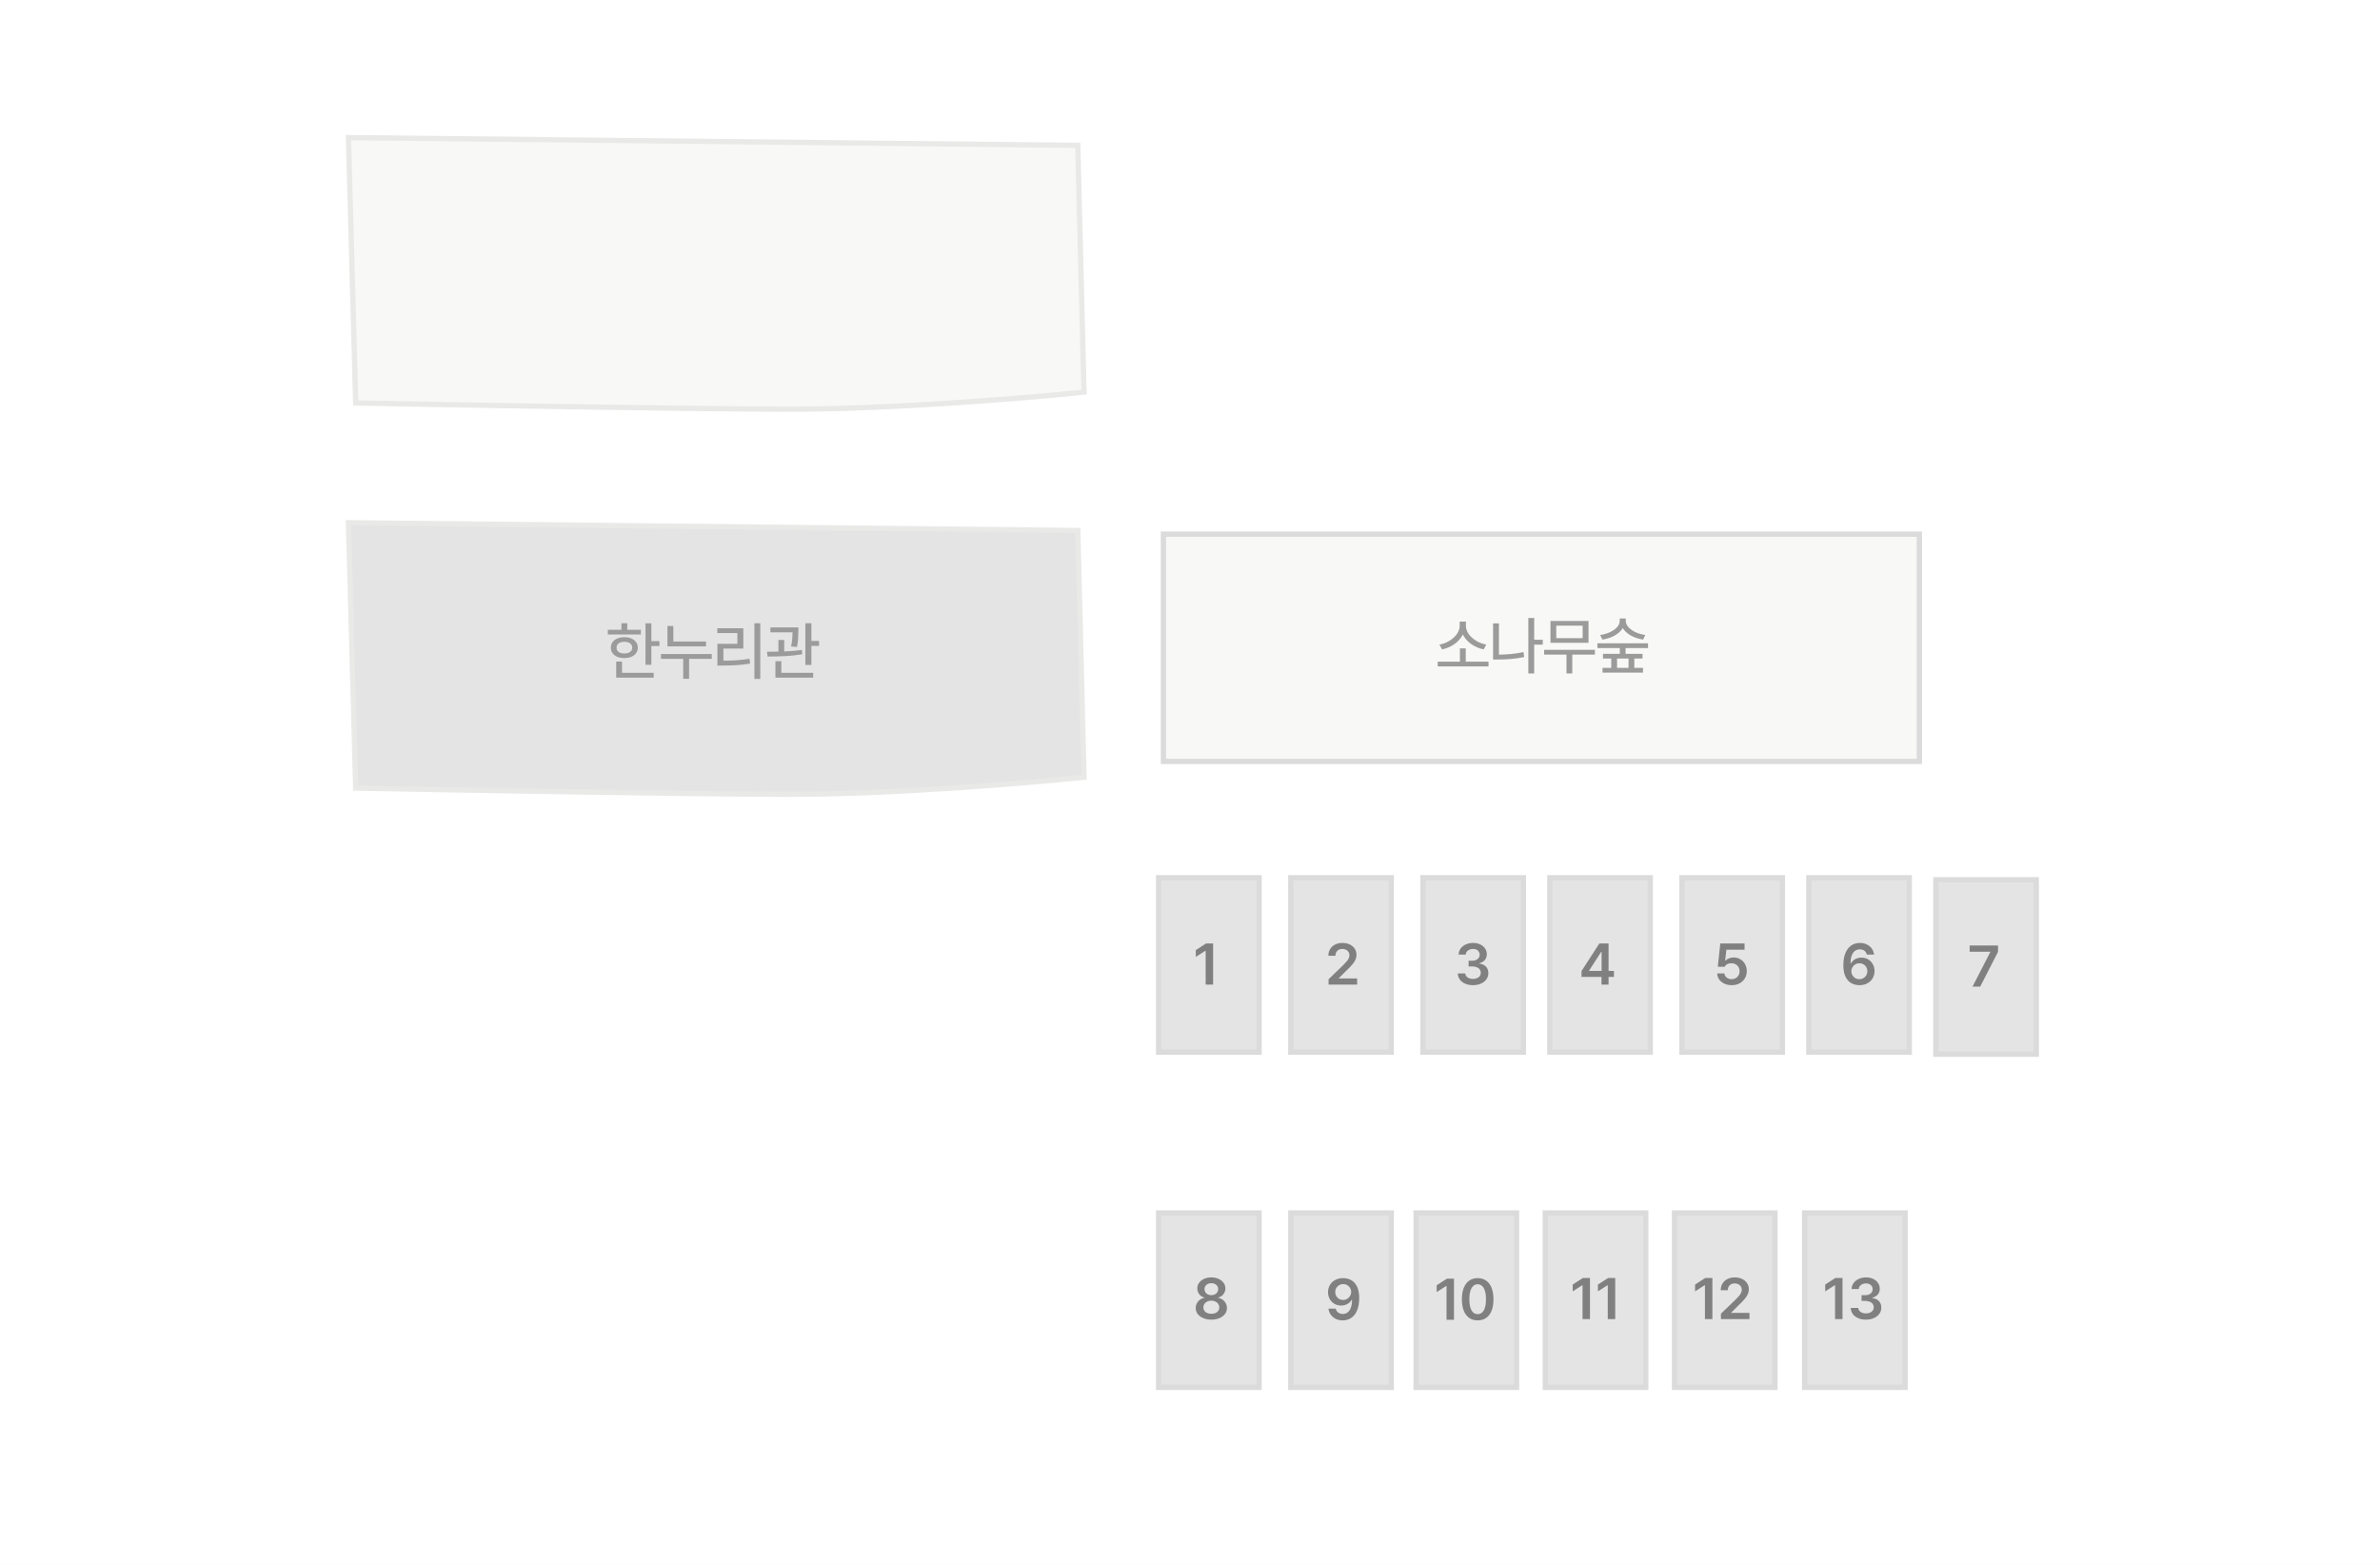
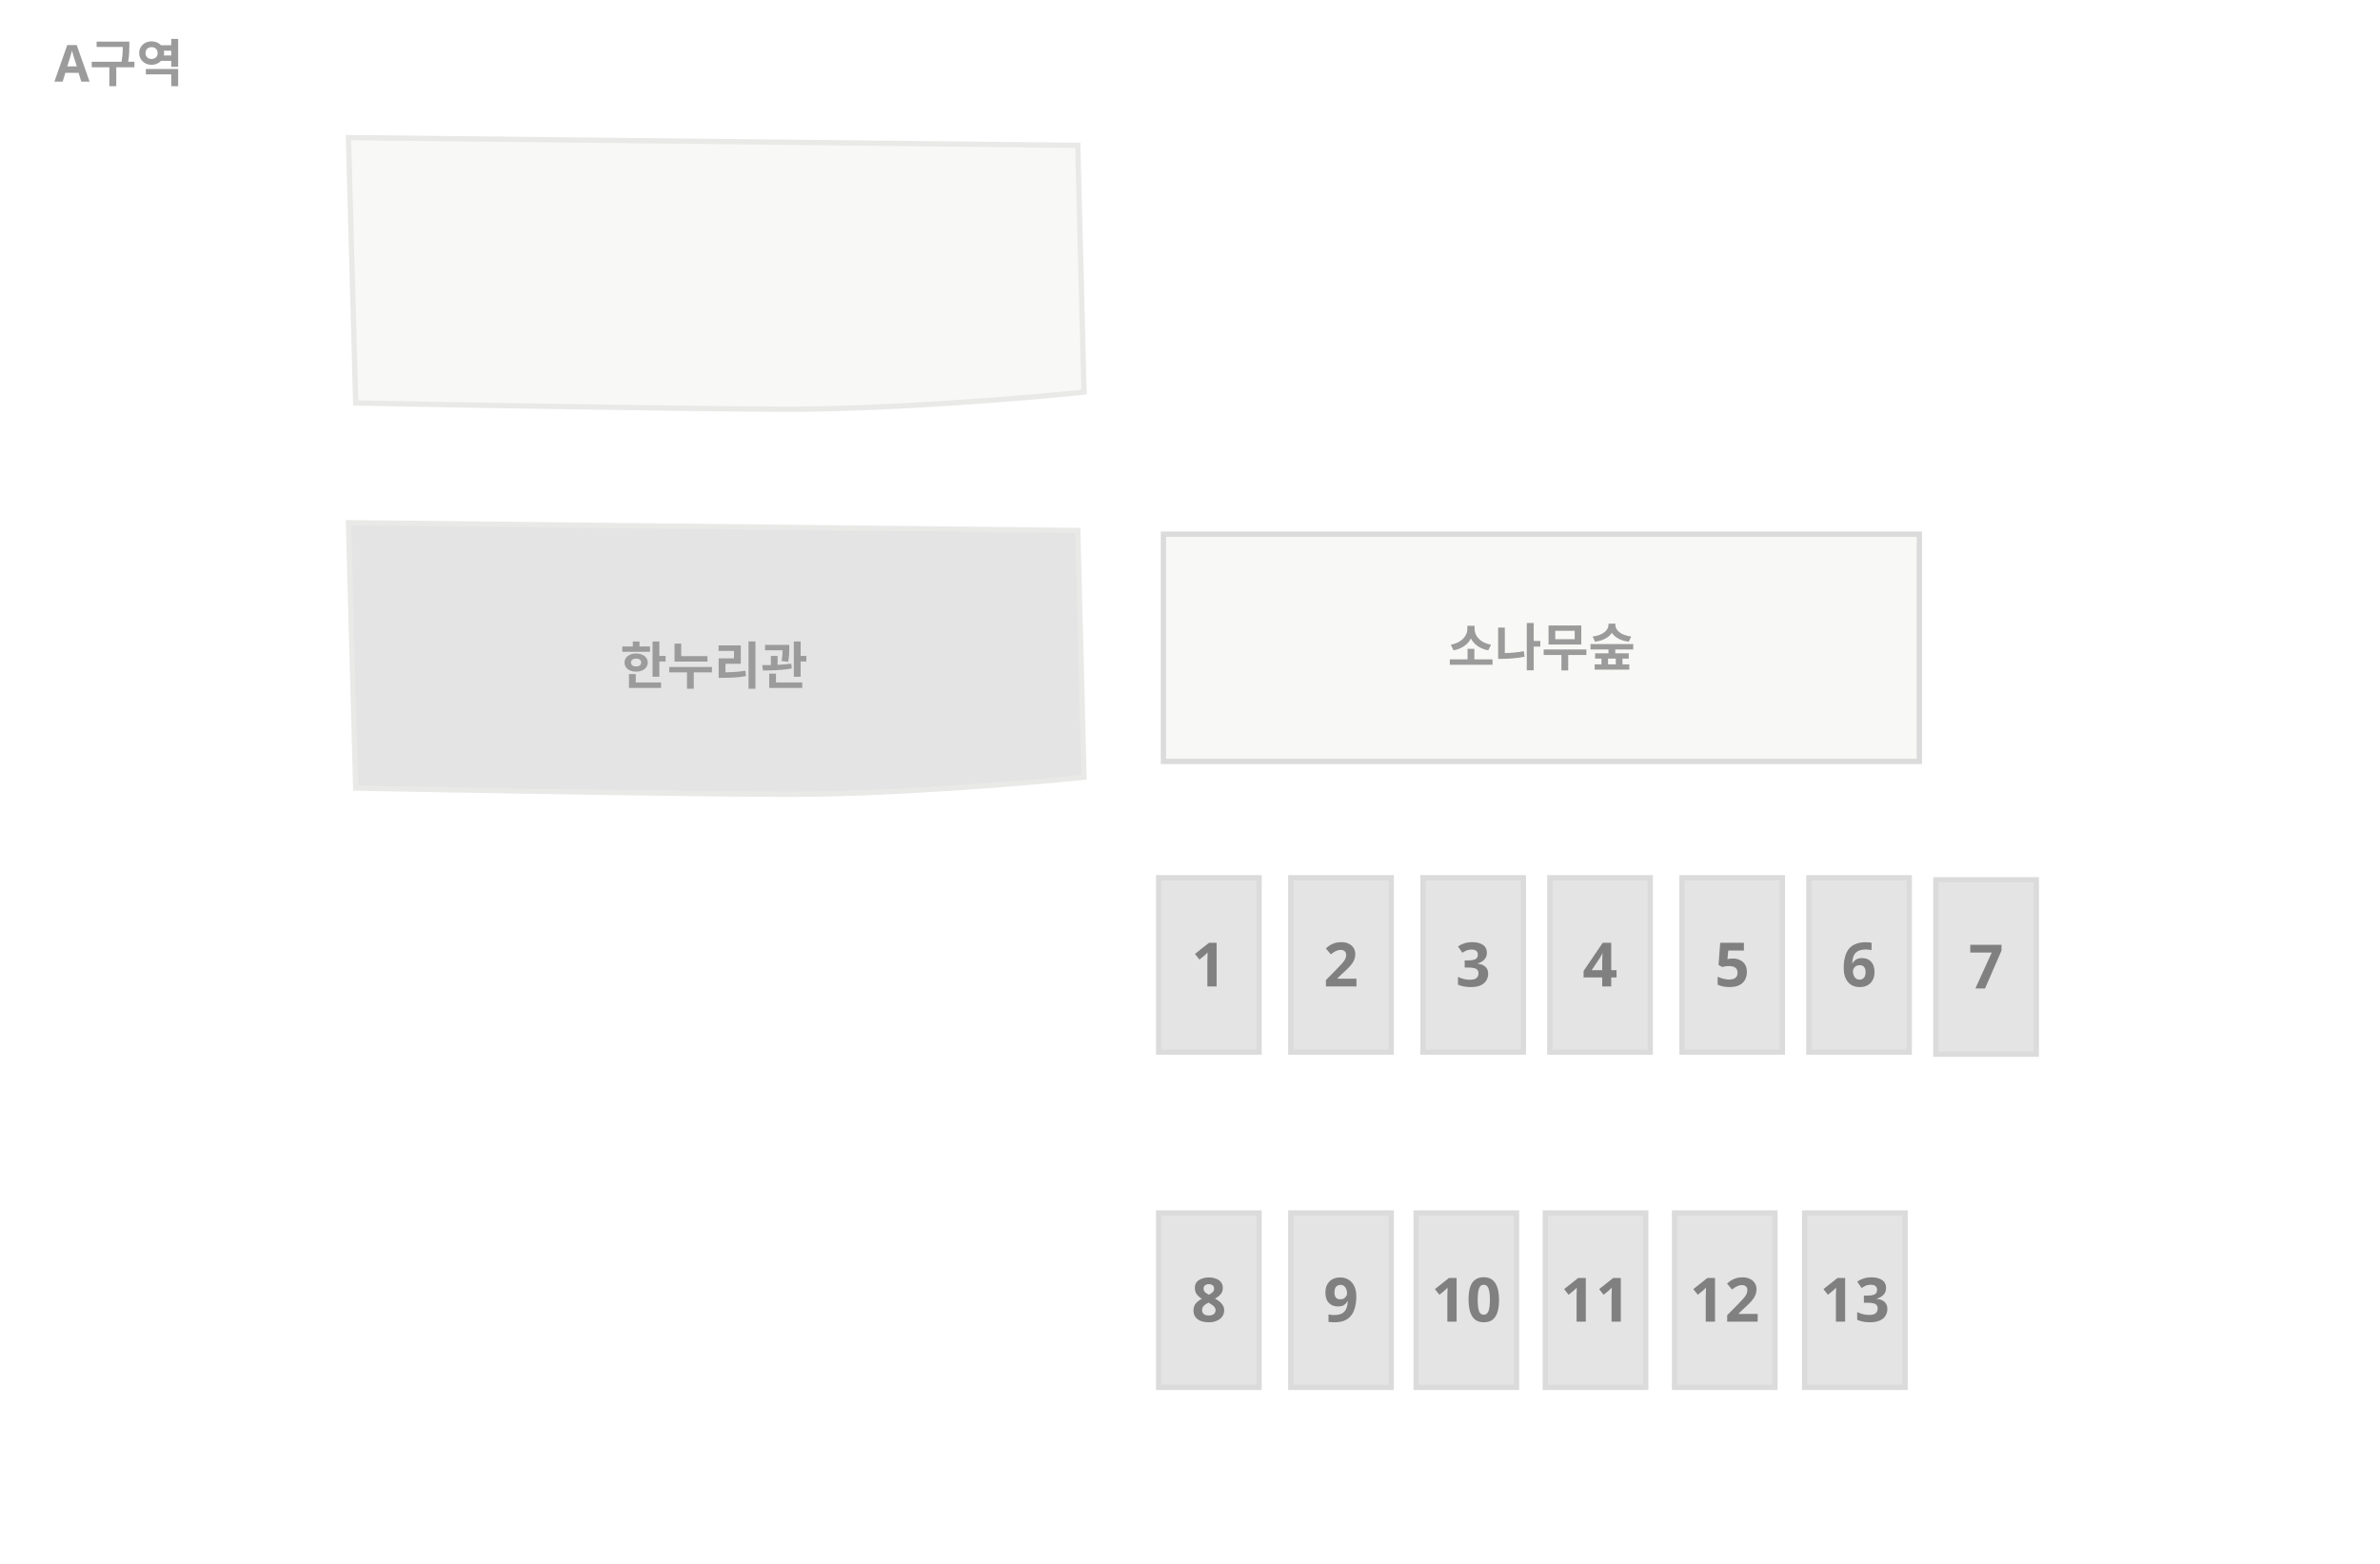
<svg xmlns="http://www.w3.org/2000/svg" width="350" height="230" viewBox="0 0 350 230" fill="none">
+   <defs>
+     <style>
+       .booth-fill { fill: #E4E4E4; stroke: #DBDBDB; stroke-width: 0.777; }
+       .booth-fill.is-active { fill: #0B89FF; stroke: #0B89FF; stroke-width: 1.1; }
+       .booth-label { fill: #808080; font-size: 9px; font-weight: 700; font-family: system-ui, sans-serif; pointer-events: none; }
+       g.is-active .booth-label { fill: #FFFFFF; }
+       .area-label { fill: #9B9B9B; font-size: 7.5px; font-weight: 600; font-family: system-ui, sans-serif; pointer-events: none; }
+     </style>
+   </defs>
  <rect width="350" height="230" fill="white" />
-   <mask id="mask0_917_5123" style="mask-type:alpha" maskUnits="userSpaceOnUse" x="0" y="0" width="350" height="230">
-     <rect width="350" height="230" fill="#D9D9D9" />
-   </mask>
-   <g mask="url(#mask0_917_5123)">
-     <rect x="171.092" y="78.56" width="111.168" height="33.428" fill="#F8F8F6" stroke="#DBDBDB" stroke-width="0.777" />
-     <path d="M51.243 76.876L52.31 115.905C66.769 116.185 99.573 116.759 115.124 116.82C130.675 116.881 151.13 115.168 159.414 114.304L158.499 78.019L51.243 76.876Z" fill="#E4E4E4" stroke="#E9E9E8" stroke-width="0.777" />
-     <path d="M51.243 20.236L52.31 59.266C66.769 59.546 99.573 60.12 115.124 60.181C130.675 60.242 151.13 58.529 159.414 57.665L158.499 21.38L51.243 20.236Z" fill="#F8F8F6" stroke="#E9E9E8" stroke-width="0.777" />
-     <path d="M95.788 97.779H94.927V91.671H95.788V97.779ZM96.977 95.015H95.524V94.299H96.977V95.015ZM94.244 93.316H89.384V92.623H94.244V93.316ZM91.816 93.712C92.205 93.712 92.548 93.776 92.846 93.903C93.146 94.031 93.379 94.211 93.543 94.445C93.71 94.679 93.795 94.949 93.798 95.256C93.795 95.56 93.71 95.827 93.543 96.058C93.379 96.288 93.146 96.468 92.846 96.595C92.548 96.72 92.205 96.782 91.816 96.782C91.425 96.782 91.078 96.72 90.778 96.595C90.477 96.468 90.243 96.288 90.076 96.058C89.912 95.827 89.83 95.56 89.83 95.256C89.83 94.949 89.912 94.679 90.076 94.445C90.243 94.211 90.477 94.031 90.778 93.903C91.078 93.776 91.425 93.712 91.816 93.712ZM91.816 94.386C91.586 94.386 91.382 94.421 91.206 94.491C91.033 94.558 90.899 94.658 90.805 94.791C90.711 94.922 90.664 95.077 90.664 95.256C90.664 95.432 90.711 95.584 90.805 95.712C90.899 95.839 91.033 95.938 91.206 96.008C91.382 96.077 91.586 96.111 91.816 96.108C92.044 96.111 92.246 96.077 92.422 96.008C92.601 95.938 92.738 95.839 92.832 95.712C92.929 95.584 92.979 95.432 92.983 95.256C92.979 95.077 92.929 94.922 92.832 94.791C92.738 94.658 92.601 94.558 92.422 94.491C92.246 94.421 92.044 94.386 91.816 94.386ZM92.249 92.974H91.388V91.667H92.249V92.974ZM96.135 99.665H90.618V98.95H96.135V99.665ZM91.475 99.246H90.618V97.301H91.475V99.246ZM103.827 95.056H98.156V94.35H103.827V95.056ZM104.674 96.9H97.204V96.185H104.674V96.9ZM101.336 99.825H100.47V96.582H101.336V99.825ZM99.017 94.7H98.156V92.067H99.017V94.7ZM111.807 99.847H110.946V91.662H111.807V99.847ZM106.195 97.165C106.945 97.171 107.634 97.152 108.263 97.11C108.891 97.067 109.546 96.992 110.226 96.882L110.313 97.593C109.629 97.705 108.966 97.783 108.322 97.825C107.681 97.865 106.972 97.884 106.195 97.884H105.498V97.165H106.195ZM109.311 95.384H106.382V97.438H105.498V94.691H108.436V93.106H105.484V92.4H109.311V95.384ZM116.898 93.001H113.295V92.282H116.898V93.001ZM115.327 96.167H114.471V94.117H115.327V96.167ZM117.409 92.796C117.405 93.206 117.392 93.59 117.368 93.949C117.343 94.307 117.289 94.706 117.204 95.147L116.343 95.078C116.431 94.635 116.487 94.248 116.511 93.917C116.539 93.586 116.555 93.221 116.561 92.824V92.742V92.282H117.409V92.742V92.796ZM119.322 97.793H118.438V91.662H119.322V97.793ZM120.447 94.996H118.948V94.268H120.447V94.996ZM119.586 99.665H114.033V98.95H119.586V99.665ZM114.903 99.178H114.033V97.247H114.903V99.178ZM112.794 95.853C113.769 95.853 114.682 95.836 115.532 95.803C116.385 95.766 117.184 95.695 117.928 95.588L117.973 96.222C117.214 96.355 116.412 96.445 115.568 96.49C114.727 96.533 113.83 96.556 112.876 96.559L112.794 95.853Z" fill="#9B9B9B" />
-     <path d="M218.898 98.013H211.428V97.312H218.898V98.013ZM215.55 97.526H214.694V95.358H215.55V97.526ZM215.422 92.023C215.422 92.591 215.269 93.118 214.962 93.604C214.656 94.09 214.246 94.5 213.732 94.834C213.219 95.165 212.662 95.389 212.061 95.508L211.683 94.793C212.202 94.705 212.691 94.522 213.149 94.246C213.608 93.97 213.974 93.637 214.247 93.249C214.524 92.857 214.662 92.448 214.662 92.023V91.417H215.422V92.023ZM215.573 92.023C215.573 92.448 215.711 92.857 215.987 93.249C216.267 93.637 216.636 93.97 217.094 94.246C217.556 94.522 218.048 94.705 218.57 94.793L218.192 95.508C217.588 95.389 217.029 95.165 216.516 94.834C216.002 94.503 215.592 94.094 215.286 93.608C214.979 93.123 214.827 92.594 214.83 92.023V91.417H215.573V92.023ZM226.882 94.806H225.392V94.087H226.882V94.806ZM225.616 99.043H224.755V90.885H225.616V99.043ZM220.432 96.742H219.571V91.682H220.432V96.742ZM220.241 96.278C220.878 96.278 221.51 96.25 222.136 96.196C222.761 96.138 223.397 96.041 224.044 95.904L224.149 96.633C223.493 96.767 222.845 96.861 222.204 96.915C221.566 96.97 220.912 96.997 220.241 96.997H219.571V96.278H220.241ZM234.547 96.278H227.077V95.572H234.547V96.278ZM231.218 99.047H230.366V96.009H231.218V99.047ZM233.604 94.538H228.011V91.322H233.604V94.538ZM228.863 93.859H232.743V92.019H228.863V93.859ZM241.547 96.852H235.735V96.159H241.547V96.852ZM241.616 98.924H235.667V98.223H241.616V98.924ZM237.803 98.851H236.947V96.428H237.803V98.851ZM240.34 98.851H239.493V96.428H240.34V98.851ZM239.056 96.323H238.204V94.966H239.056V96.323ZM242.358 95.312H234.915V94.615H242.358V95.312ZM238.942 91.313C238.942 91.777 238.793 92.202 238.496 92.588C238.201 92.971 237.803 93.291 237.302 93.549C236.801 93.804 236.248 93.974 235.644 94.059L235.321 93.385C235.84 93.318 236.32 93.182 236.76 92.975C237.203 92.769 237.553 92.521 237.808 92.233C238.066 91.941 238.195 91.635 238.195 91.313V90.966H238.942V91.313ZM239.083 91.313C239.083 91.629 239.212 91.932 239.47 92.224C239.728 92.515 240.076 92.766 240.513 92.975C240.954 93.182 241.434 93.318 241.953 93.385L241.639 94.059C241.031 93.974 240.477 93.803 239.976 93.545C239.475 93.284 239.076 92.962 238.778 92.579C238.483 92.193 238.336 91.771 238.336 91.313V90.966H239.083V91.313Z" fill="#9B9B9B" />
-     <rect x="170.389" y="129.091" width="14.771" height="25.654" fill="#E4E4E4" stroke="#DBDBDB" stroke-width="0.777" />
-     <path d="M178.398 144.808H177.304V139.823H177.27L175.855 140.729V139.731L177.354 138.762H178.398V144.808Z" fill="#808080" />
-     <rect x="189.822" y="129.091" width="14.771" height="25.654" fill="#E4E4E4" stroke="#DBDBDB" stroke-width="0.777" />
-     <path d="M195.376 144.019L197.51 141.965C197.741 141.731 197.92 141.539 198.048 141.388C198.176 141.238 198.274 141.091 198.341 140.946C198.41 140.798 198.445 140.642 198.445 140.478C198.445 140.297 198.399 140.137 198.307 139.998C198.215 139.859 198.09 139.752 197.931 139.676C197.776 139.599 197.599 139.56 197.401 139.56C197.198 139.56 197.02 139.601 196.867 139.685C196.714 139.766 196.594 139.882 196.508 140.036C196.424 140.186 196.382 140.363 196.382 140.566H195.351C195.348 140.19 195.435 139.86 195.61 139.576C195.785 139.29 196.03 139.068 196.345 138.912C196.659 138.756 197.017 138.679 197.418 138.679C197.821 138.679 198.179 138.754 198.491 138.904C198.806 139.054 199.049 139.262 199.222 139.526C199.397 139.791 199.485 140.091 199.485 140.428C199.482 140.662 199.436 140.887 199.347 141.104C199.261 141.322 199.108 141.562 198.888 141.827C198.671 142.091 198.364 142.41 197.969 142.783L196.892 143.852V143.898H199.577V144.808H195.38L195.376 144.019Z" fill="#808080" />
-     <rect x="209.256" y="129.091" width="14.771" height="25.654" fill="#E4E4E4" stroke="#DBDBDB" stroke-width="0.777" />
-     <path d="M216.619 144.892C216.193 144.892 215.812 144.819 215.475 144.674C215.141 144.53 214.877 144.327 214.682 144.065C214.49 143.8 214.39 143.501 214.381 143.167H215.479C215.488 143.329 215.543 143.471 215.646 143.593C215.749 143.713 215.884 143.806 216.051 143.873C216.218 143.94 216.406 143.973 216.615 143.973C216.838 143.973 217.037 143.935 217.212 143.86C217.388 143.785 217.524 143.679 217.621 143.543C217.719 143.407 217.766 143.251 217.763 143.075C217.763 142.892 217.715 142.729 217.617 142.587C217.52 142.445 217.375 142.335 217.183 142.257C216.994 142.176 216.77 142.136 216.511 142.136H215.972V141.297H216.511C216.722 141.297 216.912 141.26 217.079 141.188C217.246 141.113 217.374 141.008 217.463 140.875C217.555 140.741 217.6 140.588 217.6 140.416C217.6 140.248 217.56 140.101 217.479 139.973C217.401 139.842 217.289 139.74 217.141 139.668C216.996 139.596 216.827 139.56 216.632 139.56C216.44 139.562 216.263 139.597 216.101 139.664C215.94 139.731 215.809 139.827 215.709 139.952C215.609 140.077 215.556 140.223 215.55 140.39H214.502C214.511 140.056 214.609 139.76 214.799 139.501C214.991 139.239 215.247 139.038 215.567 138.896C215.887 138.751 216.243 138.679 216.636 138.679C217.037 138.679 217.389 138.754 217.692 138.904C217.999 139.052 218.235 139.253 218.402 139.509C218.569 139.763 218.651 140.044 218.649 140.353C218.651 140.576 218.607 140.777 218.515 140.958C218.426 141.139 218.296 141.29 218.127 141.409C217.957 141.529 217.762 141.612 217.542 141.66V141.706C217.823 141.745 218.064 141.828 218.264 141.956C218.468 142.082 218.621 142.246 218.724 142.449C218.827 142.649 218.878 142.876 218.878 143.13C218.878 143.464 218.781 143.764 218.586 144.031C218.394 144.299 218.125 144.509 217.78 144.662C217.438 144.815 217.051 144.892 216.619 144.892Z" fill="#808080" />
-     <rect x="227.916" y="129.091" width="14.771" height="25.654" fill="#E4E4E4" stroke="#DBDBDB" stroke-width="0.777" />
-     <path d="M232.58 142.816L235.194 138.762H235.912V139.998H235.465L233.695 142.741V142.791H237.344V143.681H232.58V142.816ZM235.515 143.422L235.528 143.029V138.762H236.555V144.808H235.515V143.422Z" fill="#808080" />
-     <rect x="247.35" y="129.091" width="14.771" height="25.654" fill="#E4E4E4" stroke="#DBDBDB" stroke-width="0.777" />
-     <path d="M254.661 144.892C254.263 144.892 253.904 144.818 253.584 144.67C253.264 144.52 253.01 144.315 252.824 144.057C252.64 143.795 252.543 143.498 252.531 143.167H253.588C253.599 143.329 253.653 143.473 253.751 143.601C253.851 143.729 253.98 143.831 254.139 143.906C254.298 143.979 254.472 144.013 254.661 144.011C254.884 144.011 255.083 143.96 255.258 143.86C255.433 143.76 255.571 143.622 255.671 143.447C255.772 143.272 255.822 143.073 255.822 142.85C255.822 142.624 255.77 142.423 255.667 142.244C255.567 142.063 255.426 141.923 255.245 141.823C255.065 141.72 254.859 141.668 254.628 141.668C254.388 141.665 254.185 141.707 254.018 141.793C253.851 141.877 253.72 142.008 253.625 142.186H252.619L252.982 138.762H256.552V139.672H253.88L253.696 141.28H253.746C253.869 141.143 254.035 141.033 254.243 140.95C254.452 140.864 254.679 140.819 254.924 140.816C255.291 140.816 255.624 140.903 255.922 141.075C256.223 141.245 256.456 141.483 256.623 141.789C256.793 142.095 256.878 142.439 256.878 142.821C256.878 143.219 256.783 143.575 256.594 143.89C256.405 144.204 256.142 144.45 255.805 144.629C255.471 144.804 255.09 144.892 254.661 144.892Z" fill="#808080" />
-     <rect x="266.008" y="129.091" width="14.771" height="25.654" fill="#E4E4E4" stroke="#DBDBDB" stroke-width="0.777" />
-     <rect x="284.686" y="129.389" width="14.771" height="25.654" fill="#E4E4E4" stroke="#DBDBDB" stroke-width="0.777" />
-     <path d="M273.44 144.892C273.012 144.889 272.62 144.793 272.267 144.604C271.913 144.411 271.627 144.098 271.407 143.664C271.187 143.227 271.078 142.658 271.081 141.956C271.081 141.271 271.18 140.683 271.378 140.19C271.578 139.697 271.859 139.323 272.221 139.067C272.583 138.808 273.01 138.679 273.503 138.679C273.881 138.679 274.222 138.752 274.526 138.9C274.832 139.045 275.077 139.248 275.261 139.509C275.447 139.771 275.563 140.065 275.607 140.39H274.534C274.495 140.232 274.43 140.095 274.338 139.981C274.246 139.864 274.129 139.775 273.987 139.714C273.845 139.653 273.684 139.622 273.503 139.622C273.211 139.622 272.963 139.704 272.76 139.869C272.556 140.03 272.402 140.265 272.296 140.574C272.19 140.88 272.137 141.246 272.137 141.672H272.196C272.296 141.497 272.426 141.347 272.584 141.221C272.743 141.093 272.921 140.997 273.119 140.933C273.316 140.869 273.525 140.837 273.745 140.837C274.104 140.837 274.43 140.922 274.722 141.092C275.014 141.262 275.244 141.497 275.411 141.798C275.581 142.095 275.666 142.432 275.666 142.808C275.666 143.206 275.572 143.564 275.386 143.881C275.202 144.196 274.941 144.443 274.601 144.624C274.264 144.805 273.877 144.894 273.44 144.892ZM273.436 144.011C273.656 144.011 273.855 143.959 274.033 143.856C274.214 143.75 274.356 143.608 274.459 143.43C274.562 143.249 274.614 143.05 274.614 142.833C274.614 142.619 274.563 142.423 274.463 142.244C274.363 142.066 274.224 141.926 274.046 141.823C273.868 141.72 273.667 141.668 273.444 141.668C273.224 141.668 273.024 141.721 272.843 141.827C272.665 141.93 272.522 142.072 272.413 142.253C272.307 142.434 272.253 142.629 272.25 142.837C272.25 143.049 272.303 143.244 272.409 143.422C272.515 143.6 272.657 143.743 272.835 143.852C273.013 143.958 273.213 144.011 273.436 144.011Z" fill="#808080" />
-     <path d="M292.698 140.008V139.97H289.654V139.06H293.826V139.991L291.204 145.106H290.076L292.698 140.008Z" fill="#808080" />
-     <rect x="170.389" y="178.389" width="14.771" height="25.654" fill="#E4E4E4" stroke="#DBDBDB" stroke-width="0.777" />
-     <path d="M178.139 194.084C177.696 194.084 177.301 194.01 176.953 193.862C176.605 193.715 176.332 193.513 176.135 193.257C175.94 192.998 175.842 192.706 175.842 192.38C175.842 192.129 175.899 191.896 176.013 191.678C176.128 191.461 176.283 191.282 176.481 191.14C176.679 190.998 176.897 190.909 177.137 190.873V190.835C176.928 190.79 176.743 190.704 176.581 190.576C176.423 190.448 176.297 190.289 176.206 190.1C176.116 189.911 176.072 189.708 176.072 189.49C176.072 189.184 176.161 188.909 176.339 188.664C176.517 188.416 176.762 188.223 177.074 188.083C177.389 187.941 177.743 187.87 178.139 187.87C178.528 187.87 178.881 187.941 179.195 188.083C179.51 188.223 179.756 188.416 179.934 188.664C180.115 188.909 180.206 189.184 180.206 189.49C180.206 189.708 180.16 189.911 180.068 190.1C179.976 190.289 179.849 190.448 179.688 190.576C179.526 190.704 179.343 190.79 179.137 190.835V190.873C179.373 190.909 179.59 190.998 179.788 191.14C179.988 191.282 180.146 191.461 180.26 191.678C180.377 191.896 180.435 192.129 180.435 192.38C180.435 192.706 180.336 192.998 180.139 193.257C179.944 193.513 179.671 193.715 179.32 193.862C178.97 194.01 178.576 194.084 178.139 194.084ZM178.139 193.223C178.373 193.223 178.577 193.184 178.753 193.106C178.931 193.026 179.069 192.916 179.166 192.777C179.263 192.635 179.312 192.47 179.312 192.284C179.312 192.097 179.262 191.929 179.162 191.779C179.062 191.626 178.921 191.506 178.74 191.42C178.562 191.333 178.361 191.29 178.139 191.29C177.913 191.29 177.711 191.333 177.533 191.42C177.358 191.503 177.219 191.621 177.116 191.774C177.016 191.925 176.965 192.095 176.965 192.284C176.965 192.468 177.013 192.63 177.107 192.772C177.205 192.912 177.341 193.022 177.517 193.102C177.695 193.183 177.902 193.223 178.139 193.223ZM178.139 190.484C178.331 190.484 178.503 190.447 178.657 190.372C178.81 190.294 178.929 190.188 179.016 190.054C179.102 189.921 179.145 189.767 179.145 189.595C179.145 189.425 179.102 189.273 179.016 189.14C178.932 189.006 178.814 188.903 178.661 188.831C178.508 188.758 178.334 188.722 178.139 188.722C177.938 188.722 177.763 188.758 177.613 188.831C177.462 188.903 177.344 189.006 177.258 189.14C177.174 189.273 177.132 189.425 177.132 189.595C177.132 189.767 177.176 189.921 177.262 190.054C177.348 190.188 177.467 190.294 177.617 190.372C177.77 190.447 177.944 190.484 178.139 190.484Z" fill="#808080" />
-     <rect x="189.822" y="178.389" width="14.771" height="25.654" fill="#E4E4E4" stroke="#DBDBDB" stroke-width="0.777" />
-     <path d="M197.528 187.977C197.954 187.979 198.344 188.075 198.698 188.265C199.051 188.454 199.336 188.766 199.553 189.2C199.773 189.634 199.883 190.201 199.883 190.899C199.883 191.584 199.786 192.174 199.591 192.67C199.396 193.163 199.115 193.54 198.748 193.801C198.383 194.06 197.954 194.19 197.462 194.19C197.077 194.19 196.734 194.116 196.43 193.968C196.13 193.818 195.886 193.613 195.7 193.355C195.516 193.096 195.402 192.799 195.357 192.465H196.426C196.465 192.624 196.532 192.762 196.626 192.879C196.721 192.996 196.838 193.086 196.977 193.15C197.119 193.214 197.281 193.246 197.462 193.246C197.751 193.246 197.997 193.164 198.201 193C198.407 192.835 198.563 192.599 198.668 192.29C198.774 191.981 198.828 191.611 198.831 191.179H198.768C198.668 191.352 198.539 191.501 198.38 191.626C198.224 191.748 198.046 191.843 197.846 191.91C197.648 191.977 197.439 192.01 197.219 192.01C196.86 192.01 196.535 191.927 196.242 191.76C195.953 191.59 195.723 191.356 195.553 191.058C195.384 190.76 195.299 190.425 195.299 190.052C195.299 189.657 195.391 189.302 195.574 188.987C195.761 188.67 196.022 188.422 196.359 188.244C196.699 188.063 197.089 187.974 197.528 187.977ZM197.528 188.853C197.308 188.853 197.108 188.906 196.927 189.012C196.749 189.115 196.608 189.257 196.505 189.438C196.402 189.616 196.352 189.811 196.355 190.023C196.355 190.237 196.405 190.433 196.505 190.611C196.606 190.787 196.743 190.926 196.919 191.029C197.094 191.132 197.293 191.183 197.516 191.183C197.733 191.183 197.932 191.129 198.113 191.021C198.297 190.912 198.441 190.769 198.547 190.59C198.653 190.412 198.706 190.22 198.706 190.014C198.706 189.808 198.654 189.616 198.551 189.438C198.448 189.26 198.308 189.118 198.13 189.012C197.951 188.906 197.751 188.853 197.528 188.853Z" fill="#808080" />
-     <rect x="208.252" y="178.389" width="14.771" height="25.654" fill="#E4E4E4" stroke="#DBDBDB" stroke-width="0.777" />
-     <path d="M213.82 194.106H212.726V189.121H212.692L211.277 190.027V189.029L212.776 188.06H213.82V194.106ZM217.305 194.19C216.821 194.19 216.405 194.069 216.057 193.826C215.712 193.581 215.446 193.228 215.259 192.766C215.075 192.301 214.984 191.74 214.984 191.083C214.984 190.432 215.075 189.874 215.259 189.409C215.446 188.941 215.712 188.586 216.057 188.344C216.405 188.099 216.821 187.977 217.305 187.977C217.784 187.977 218.199 188.099 218.549 188.344C218.9 188.586 219.167 188.941 219.351 189.409C219.535 189.874 219.627 190.432 219.627 191.083C219.627 191.74 219.535 192.301 219.351 192.766C219.17 193.231 218.904 193.584 218.554 193.826C218.206 194.069 217.79 194.19 217.305 194.19ZM217.305 193.275C217.559 193.275 217.777 193.193 217.961 193.029C218.147 192.862 218.288 192.616 218.382 192.29C218.48 191.961 218.529 191.559 218.529 191.083C218.529 190.61 218.479 190.209 218.378 189.881C218.281 189.549 218.14 189.3 217.957 189.133C217.776 188.963 217.559 188.879 217.305 188.879C217.052 188.879 216.833 188.963 216.65 189.133C216.469 189.3 216.328 189.549 216.228 189.881C216.128 190.209 216.078 190.61 216.078 191.083C216.078 191.559 216.128 191.961 216.228 192.29C216.328 192.616 216.469 192.862 216.65 193.029C216.831 193.193 217.049 193.275 217.305 193.275Z" fill="#808080" />
-     <rect x="227.252" y="178.389" width="14.771" height="25.654" fill="#E4E4E4" stroke="#DBDBDB" stroke-width="0.777" />
-     <path d="M233.82 194H232.726V189.014H232.692L231.277 189.921V188.923L232.776 187.954H233.82V194ZM237.531 194H236.437V189.014H236.403L234.988 189.921V188.923L236.487 187.954H237.531V194Z" fill="#808080" />
-     <rect x="246.252" y="178.389" width="14.771" height="25.654" fill="#E4E4E4" stroke="#DBDBDB" stroke-width="0.777" />
-     <path d="M251.82 194H250.726V189.014H250.692L249.277 189.921V188.923L250.776 187.954H251.82V194ZM253.075 193.211L255.209 191.157C255.44 190.923 255.62 190.731 255.748 190.58C255.876 190.43 255.973 190.282 256.04 190.138C256.11 189.99 256.144 189.834 256.144 189.67C256.144 189.489 256.099 189.329 256.007 189.19C255.915 189.051 255.79 188.944 255.631 188.868C255.475 188.79 255.298 188.751 255.101 188.751C254.897 188.751 254.719 188.793 254.566 188.877C254.413 188.957 254.293 189.074 254.207 189.227C254.124 189.378 254.082 189.555 254.082 189.758H253.05C253.048 189.382 253.134 189.052 253.309 188.768C253.485 188.481 253.73 188.26 254.044 188.104C254.359 187.948 254.716 187.87 255.117 187.87C255.521 187.87 255.879 187.946 256.19 188.096C256.505 188.246 256.749 188.454 256.921 188.718C257.096 188.982 257.184 189.283 257.184 189.62C257.181 189.854 257.135 190.079 257.046 190.296C256.96 190.513 256.807 190.754 256.587 191.019C256.37 191.283 256.064 191.602 255.668 191.975L254.591 193.044V193.09H257.276V194H253.08L253.075 193.211Z" fill="#808080" />
-     <rect x="265.389" y="178.389" width="14.771" height="25.654" fill="#E4E4E4" stroke="#DBDBDB" stroke-width="0.777" />
-     <path d="M270.956 194H269.862V189.014H269.829L268.413 189.921V188.923L269.912 187.954H270.956V194ZM274.409 194.084C273.983 194.084 273.601 194.011 273.264 193.866C272.93 193.722 272.666 193.518 272.471 193.257C272.279 192.992 272.179 192.693 272.17 192.359H273.269C273.277 192.52 273.333 192.662 273.436 192.785C273.539 192.905 273.674 192.998 273.841 193.065C274.008 193.132 274.196 193.165 274.404 193.165C274.627 193.165 274.826 193.127 275.001 193.052C275.177 192.977 275.313 192.871 275.411 192.735C275.508 192.598 275.555 192.443 275.553 192.267C275.553 192.083 275.504 191.921 275.406 191.779C275.309 191.637 275.164 191.527 274.972 191.449C274.783 191.368 274.559 191.328 274.3 191.328H273.761V190.488H274.3C274.512 190.488 274.701 190.452 274.868 190.38C275.035 190.305 275.163 190.2 275.252 190.067C275.344 189.933 275.39 189.78 275.39 189.607C275.39 189.44 275.349 189.293 275.269 189.165C275.191 189.034 275.078 188.932 274.93 188.86C274.786 188.788 274.616 188.751 274.421 188.751C274.229 188.754 274.052 188.789 273.891 188.856C273.729 188.923 273.598 189.019 273.498 189.144C273.398 189.269 273.345 189.415 273.34 189.582H272.292C272.3 189.248 272.399 188.952 272.588 188.693C272.78 188.431 273.036 188.229 273.356 188.088C273.676 187.943 274.033 187.87 274.425 187.87C274.826 187.87 275.178 187.946 275.482 188.096C275.788 188.243 276.024 188.445 276.191 188.701C276.358 188.955 276.441 189.236 276.438 189.545C276.441 189.767 276.396 189.969 276.304 190.15C276.215 190.331 276.086 190.481 275.916 190.601C275.746 190.721 275.551 190.804 275.331 190.852V190.898C275.612 190.937 275.853 191.02 276.054 191.148C276.257 191.273 276.41 191.438 276.513 191.641C276.616 191.841 276.667 192.068 276.667 192.321C276.667 192.655 276.57 192.956 276.375 193.223C276.183 193.491 275.914 193.701 275.569 193.854C275.227 194.007 274.84 194.084 274.409 194.084Z" fill="#808080" />
+   <text class="area-label" x="8" y="12" font-size="8" font-weight="700">A구역</text>
+   <path d="M51.243 76.876L52.31 115.905C66.769 116.185 99.573 116.759 115.124 116.82C130.675 116.881 151.13 115.168 159.414 114.304L158.499 78.019L51.243 76.876Z" fill="#E4E4E4" stroke="#E9E9E8" stroke-width="0.777" />
+   <text class="area-label" x="105" y="98" text-anchor="middle" dominant-baseline="middle">한누리관</text>
+   <rect x="171.092" y="78.56" width="111.168" height="33.428" fill="#F8F8F6" stroke="#DBDBDB" stroke-width="0.777" />
+   <text class="area-label" x="226.7" y="95.3" text-anchor="middle" dominant-baseline="middle">소나무숲</text>
+   <path d="M51.243 20.236L52.31 59.266C66.769 59.546 99.573 60.12 115.124 60.181C130.675 60.242 151.13 58.529 159.414 57.665L158.499 21.38L51.243 20.236Z" fill="#F8F8F6" stroke="#E9E9E8" stroke-width="0.777" />
+   <g id="booths" data-zone="A">
+     <g id="booth-1" data-booth-no="1">
+       <rect class="booth-fill" x="170.389" y="129.091" width="14.771" height="25.654" />
+       <text class="booth-label" x="177.774" y="141.9" text-anchor="middle" dominant-baseline="middle">1</text>
+     </g>
+     <g id="booth-2" data-booth-no="2">
+       <rect class="booth-fill" x="189.822" y="129.091" width="14.771" height="25.654" />
+       <text class="booth-label" x="197.207" y="141.9" text-anchor="middle" dominant-baseline="middle">2</text>
+     </g>
+     <g id="booth-3" data-booth-no="3">
+       <rect class="booth-fill" x="209.256" y="129.091" width="14.771" height="25.654" />
+       <text class="booth-label" x="216.641" y="141.9" text-anchor="middle" dominant-baseline="middle">3</text>
+     </g>
+     <g id="booth-4" data-booth-no="4">
+       <rect class="booth-fill" x="227.916" y="129.091" width="14.771" height="25.654" />
+       <text class="booth-label" x="235.301" y="141.9" text-anchor="middle" dominant-baseline="middle">4</text>
+     </g>
+     <g id="booth-5" data-booth-no="5">
+       <rect class="booth-fill" x="247.35" y="129.091" width="14.771" height="25.654" />
+       <text class="booth-label" x="254.735" y="141.9" text-anchor="middle" dominant-baseline="middle">5</text>
+     </g>
+     <g id="booth-6" data-booth-no="6">
+       <rect class="booth-fill" x="266.008" y="129.091" width="14.771" height="25.654" />
+       <text class="booth-label" x="273.393" y="141.9" text-anchor="middle" dominant-baseline="middle">6</text>
+     </g>
+     <g id="booth-7" data-booth-no="7">
+       <rect class="booth-fill" x="284.686" y="129.389" width="14.771" height="25.654" />
+       <text class="booth-label" x="292.071" y="142.2" text-anchor="middle" dominant-baseline="middle">7</text>
+     </g>
+     <g id="booth-8" data-booth-no="8">
+       <rect class="booth-fill" x="170.389" y="178.389" width="14.771" height="25.654" />
+       <text class="booth-label" x="177.774" y="191.2" text-anchor="middle" dominant-baseline="middle">8</text>
+     </g>
+     <g id="booth-9" data-booth-no="9">
+       <rect class="booth-fill" x="189.822" y="178.389" width="14.771" height="25.654" />
+       <text class="booth-label" x="197.207" y="191.2" text-anchor="middle" dominant-baseline="middle">9</text>
+     </g>
+     <g id="booth-10" data-booth-no="10">
+       <rect class="booth-fill" x="208.252" y="178.389" width="14.771" height="25.654" />
+       <text class="booth-label" x="215.637" y="191.2" text-anchor="middle" dominant-baseline="middle">10</text>
+     </g>
+     <g id="booth-11" data-booth-no="11">
+       <rect class="booth-fill" x="227.252" y="178.389" width="14.771" height="25.654" />
+       <text class="booth-label" x="234.637" y="191.2" text-anchor="middle" dominant-baseline="middle">11</text>
+     </g>
+     <g id="booth-12" data-booth-no="12">
+       <rect class="booth-fill" x="246.252" y="178.389" width="14.771" height="25.654" />
+       <text class="booth-label" x="253.637" y="191.2" text-anchor="middle" dominant-baseline="middle">12</text>
+     </g>
+     <g id="booth-13" data-booth-no="13">
+       <rect class="booth-fill" x="265.389" y="178.389" width="14.771" height="25.654" />
+       <text class="booth-label" x="272.774" y="191.2" text-anchor="middle" dominant-baseline="middle">13</text>
+     </g>
  </g>
</svg>
